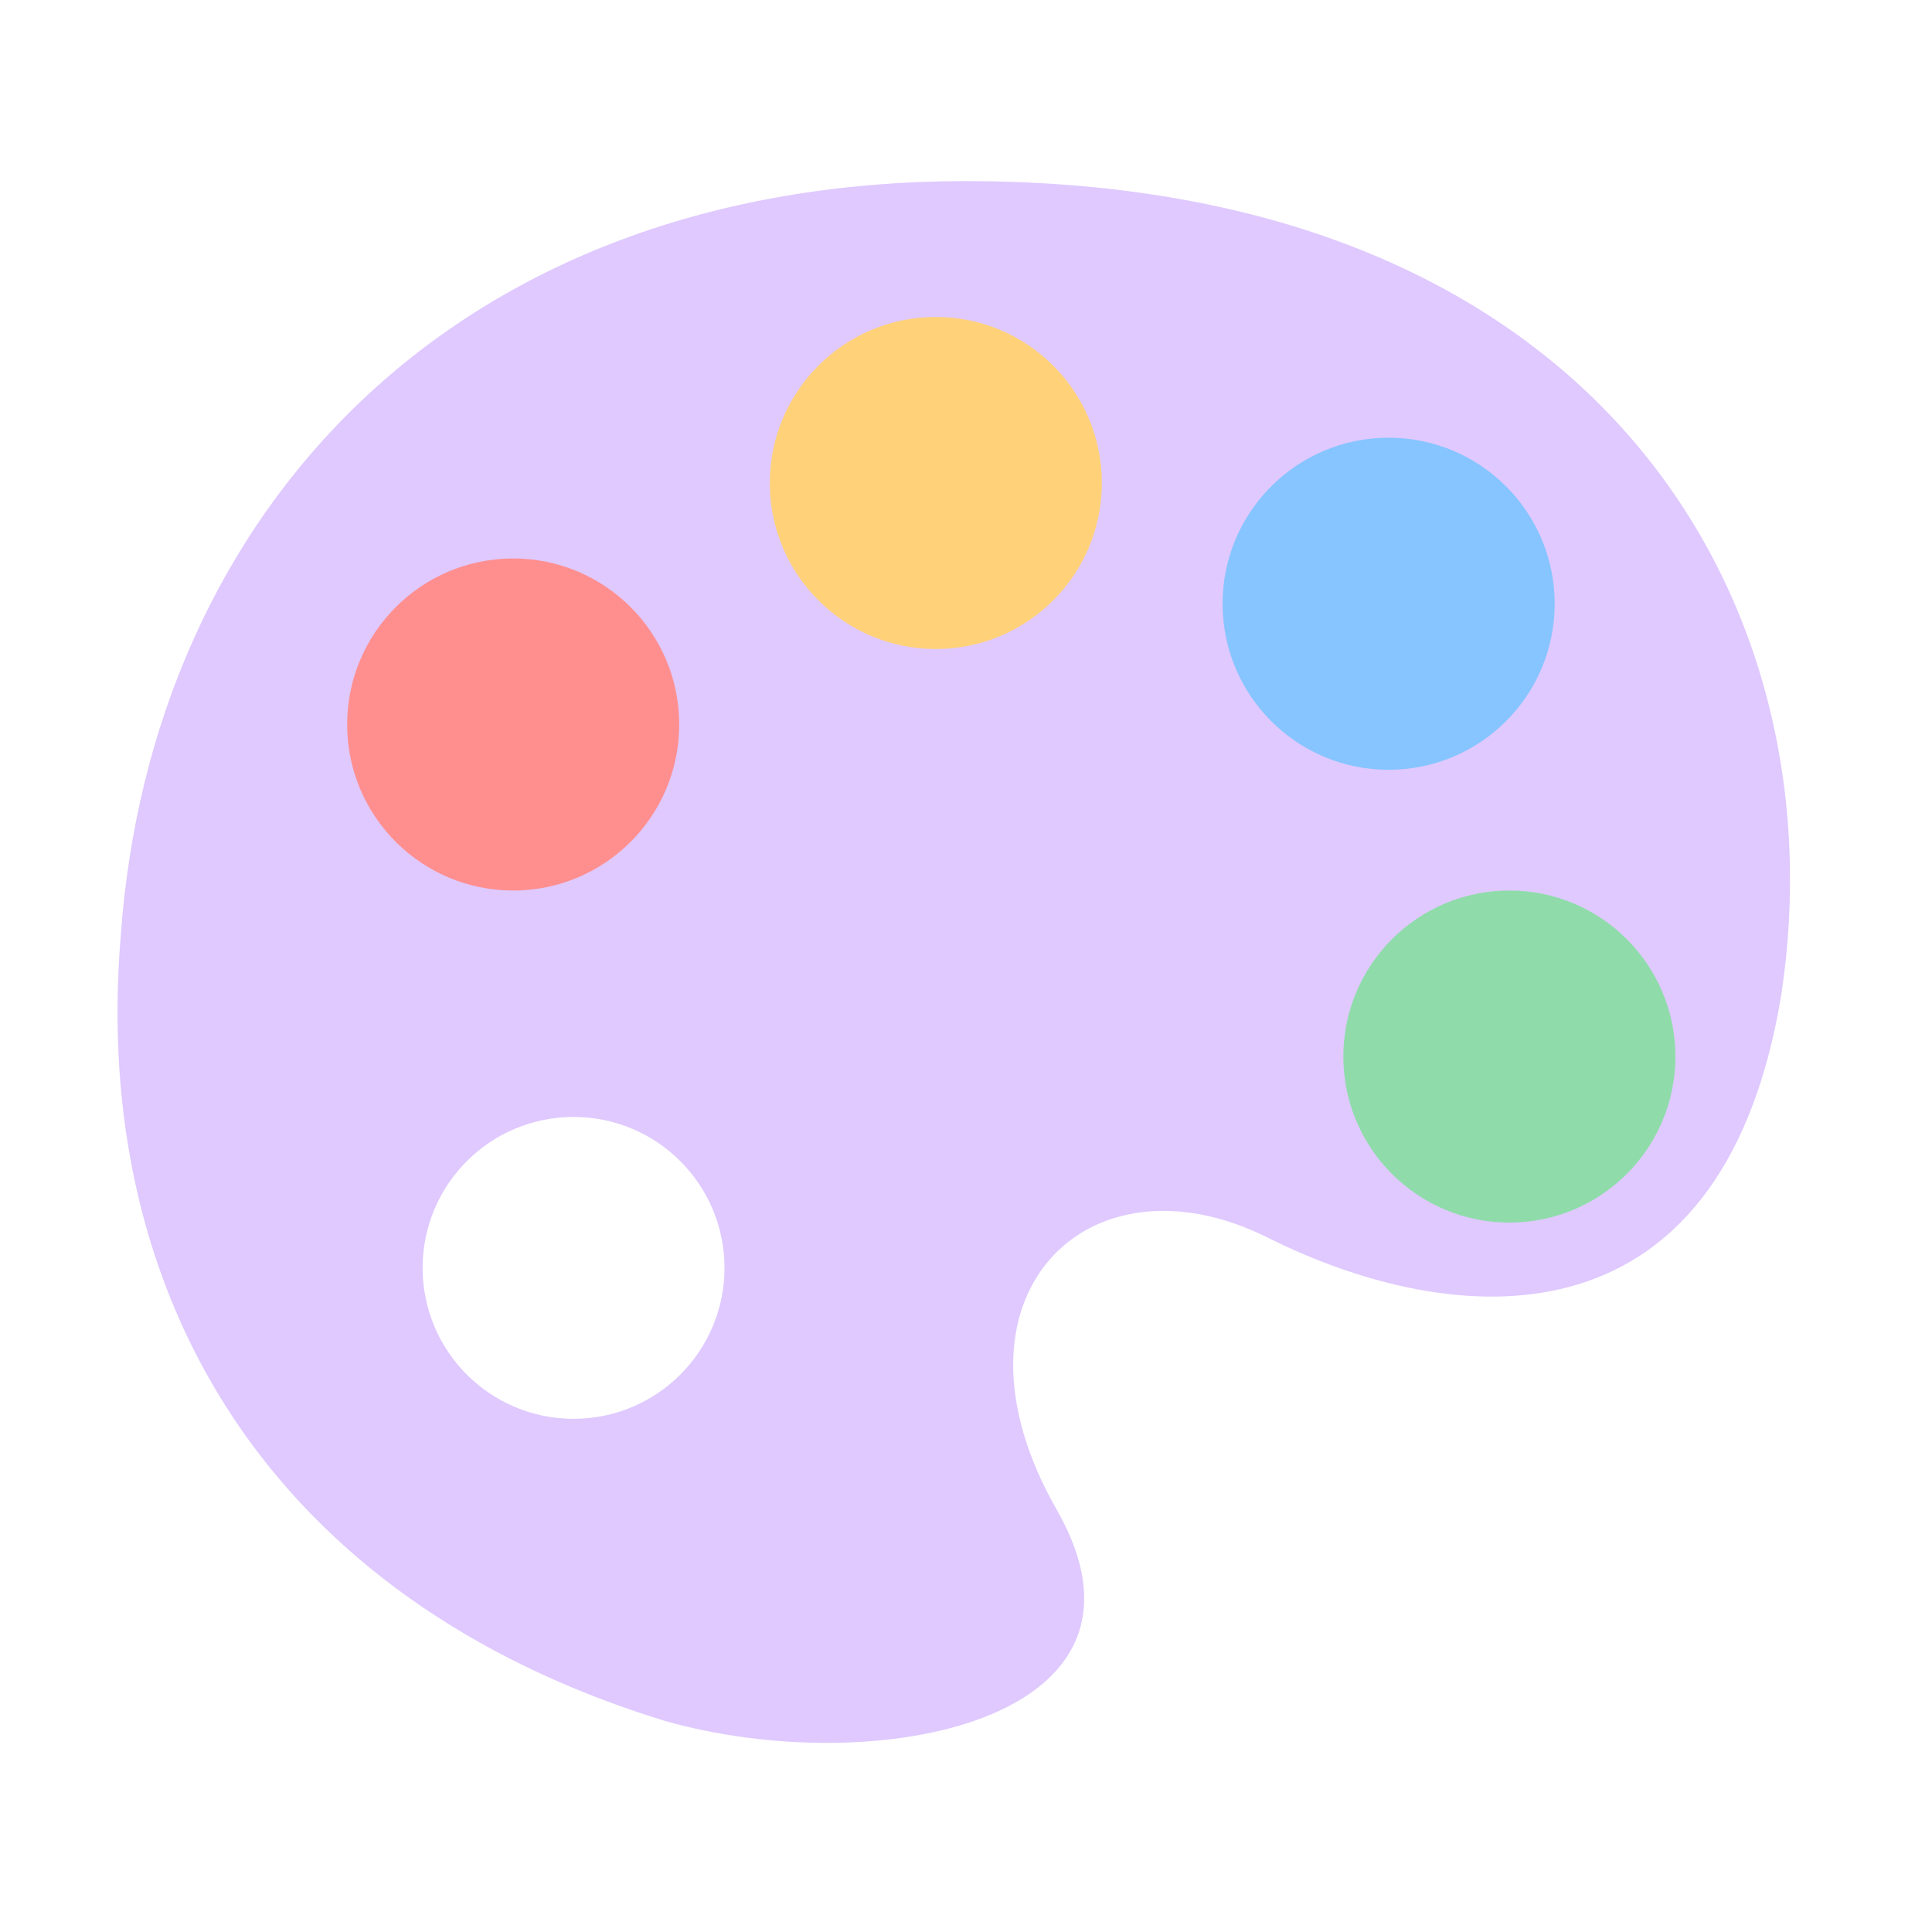
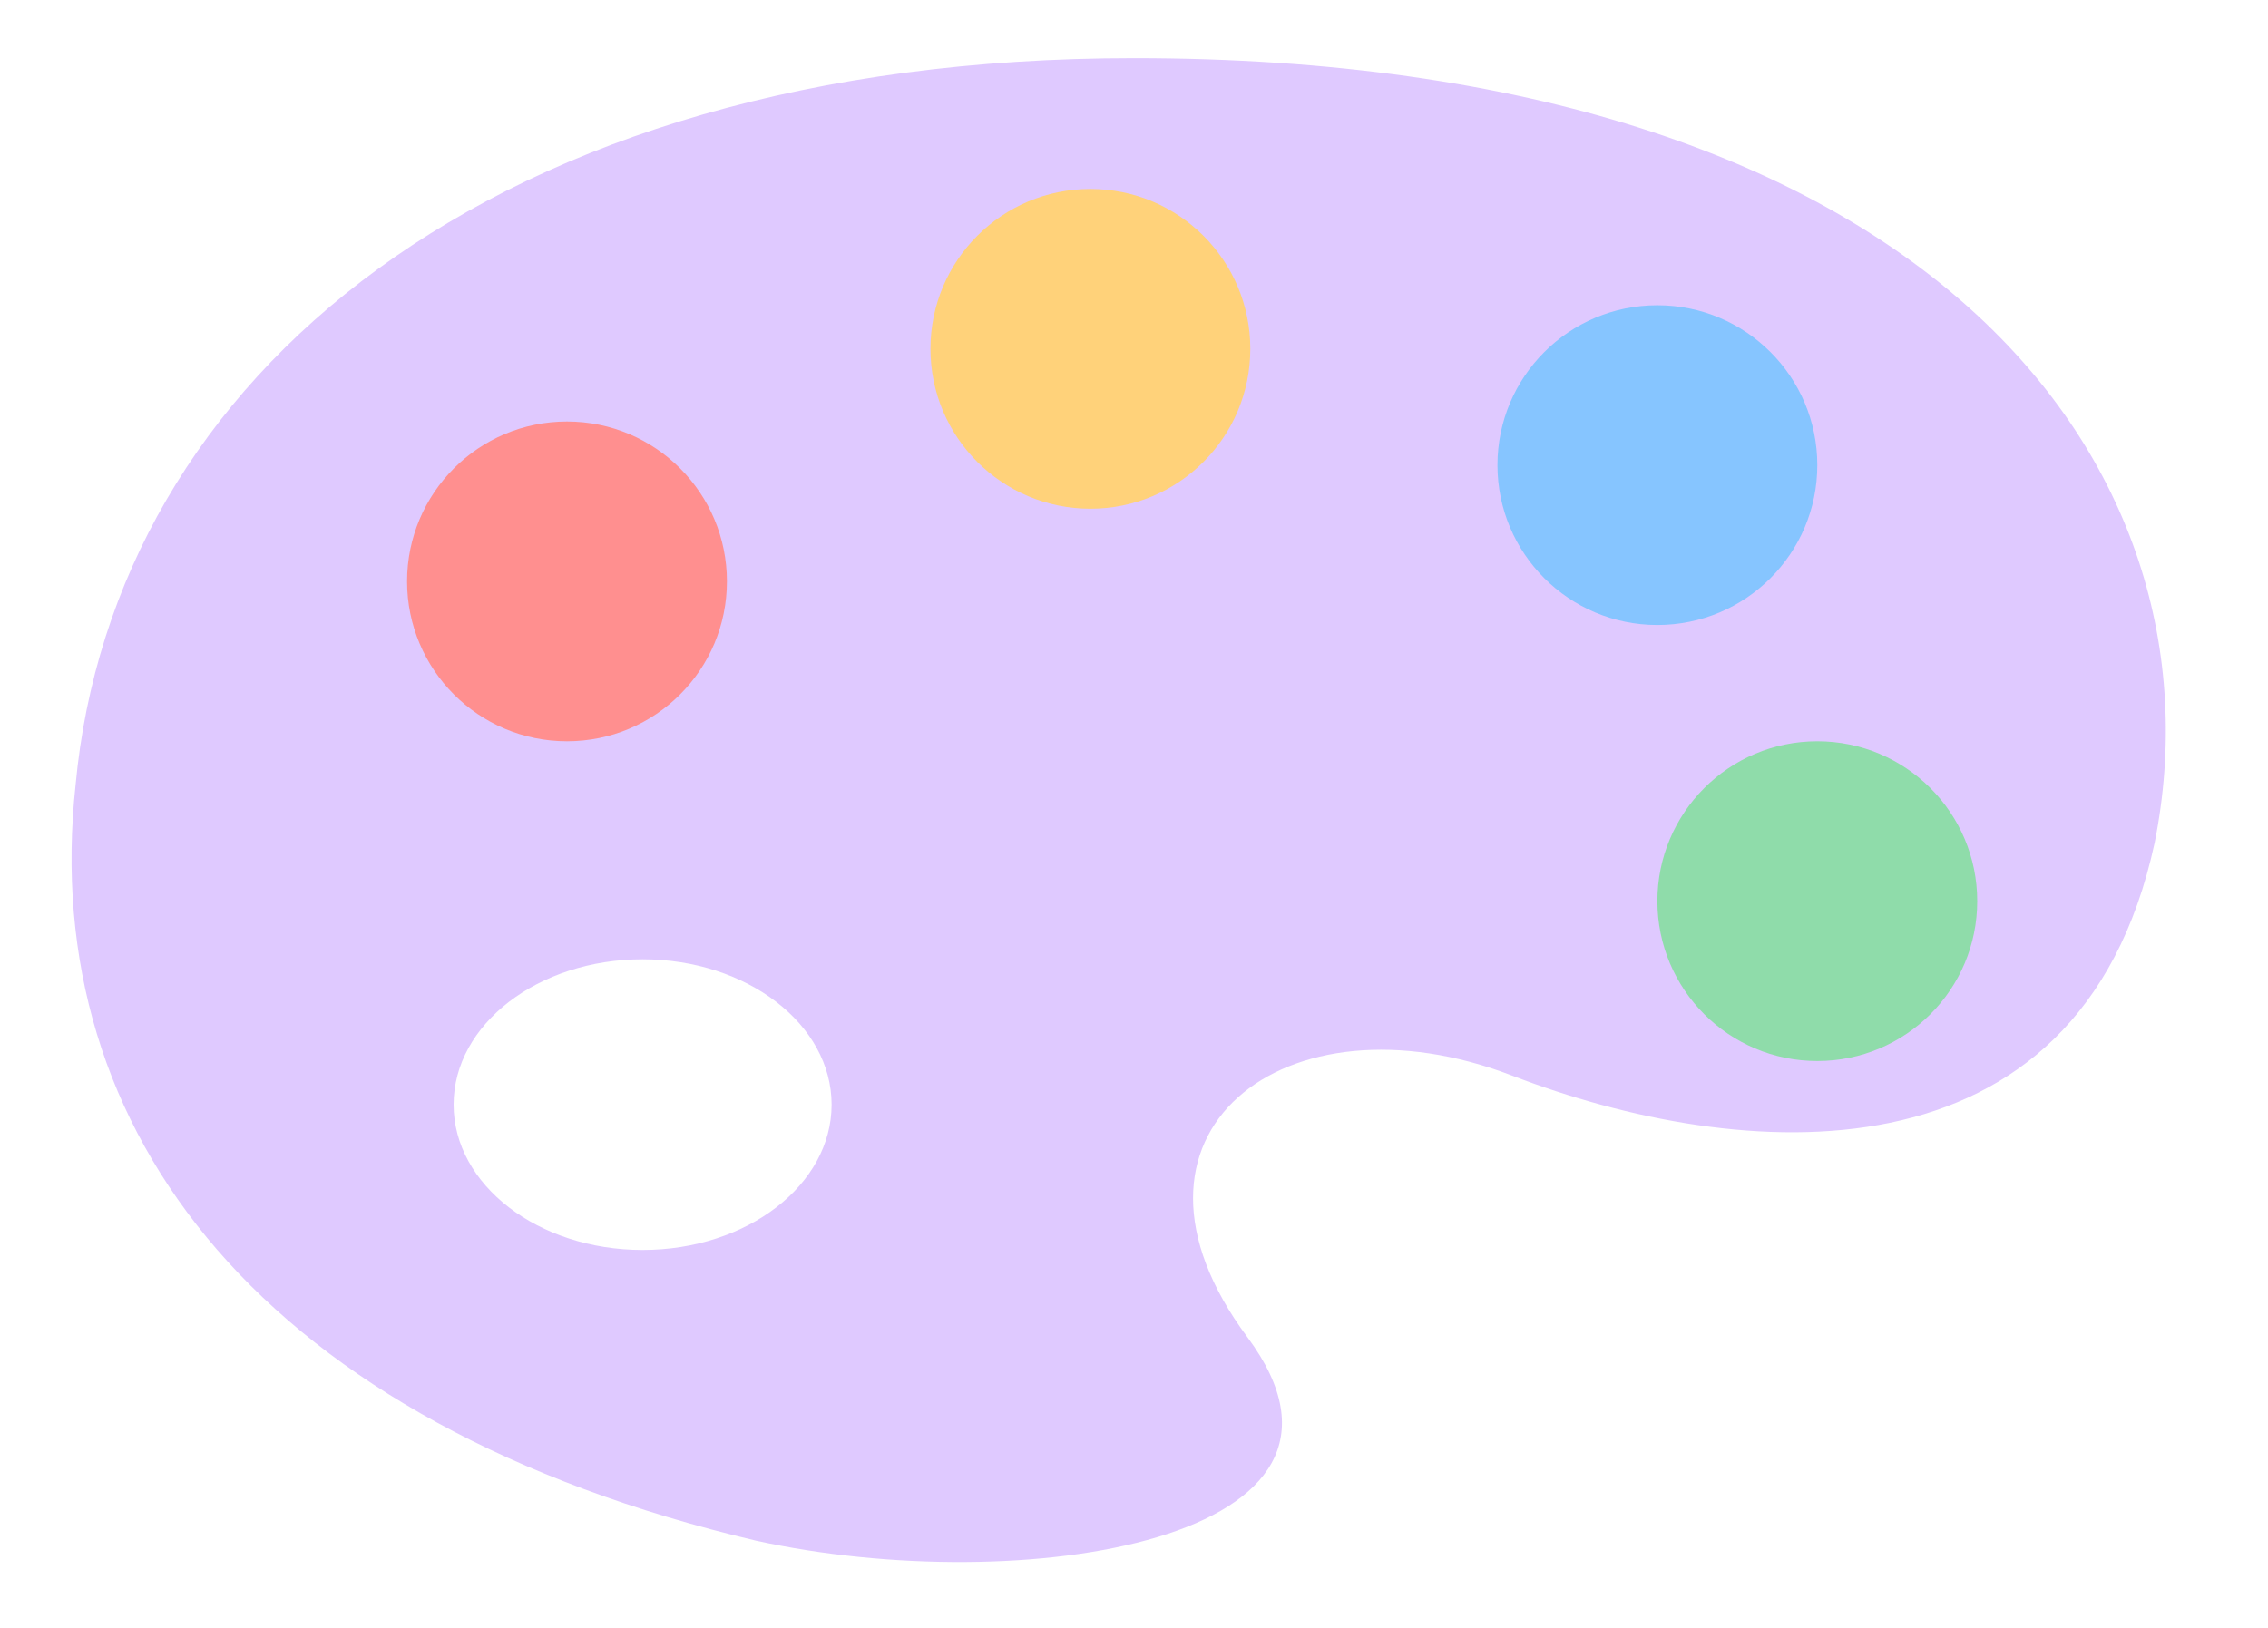
- <svg xmlns="http://www.w3.org/2000/svg" viewBox="0 0 128 128">
-   <path fill-rule="evenodd" fill="#dfc9ff" d="M64 12 C106 12 122 40 118 66 C114 90 96 88 84 82 C72 76 62 86 70 100 C78 114 58 118 44 114 C18 106 6 86 8 62 C10 34 30 12 64 12 Z M28 84 a10 10 0 1 0 20 0 a10 10 0 1 0 -20 0 Z" />
-   <circle cx="34" cy="48" r="11" fill="#ff8f8f" />
-   <circle cx="62" cy="32" r="11" fill="#ffd27a" />
-   <circle cx="92" cy="40" r="11" fill="#86c5ff" />
-   <circle cx="100" cy="70" r="11" fill="#8fdcaa" />
+ <svg xmlns="http://www.w3.org/2000/svg" viewBox="0 0 156 112">
+   <path fill-rule="evenodd" fill="#dfc9ff" transform="scale(1.3 1) translate(-4 -8)" d="M64 12 C106 12 122 40 118 66 C114 90 96 88 84 82 C72 76 62 86 70 100 C78 114 58 118 44 114 C18 106 6 86 8 62 C10 34 30 12 64 12 Z M28 84 a10 10 0 1 0 20 0 a10 10 0 1 0 -20 0 Z" />
+   <circle cx="39" cy="40" r="11" fill="#ff8f8f" />
+   <circle cx="75" cy="24" r="11" fill="#ffd27a" />
+   <circle cx="114" cy="32" r="11" fill="#86c5ff" />
+   <circle cx="125" cy="62" r="11" fill="#8fdcaa" />
</svg>
